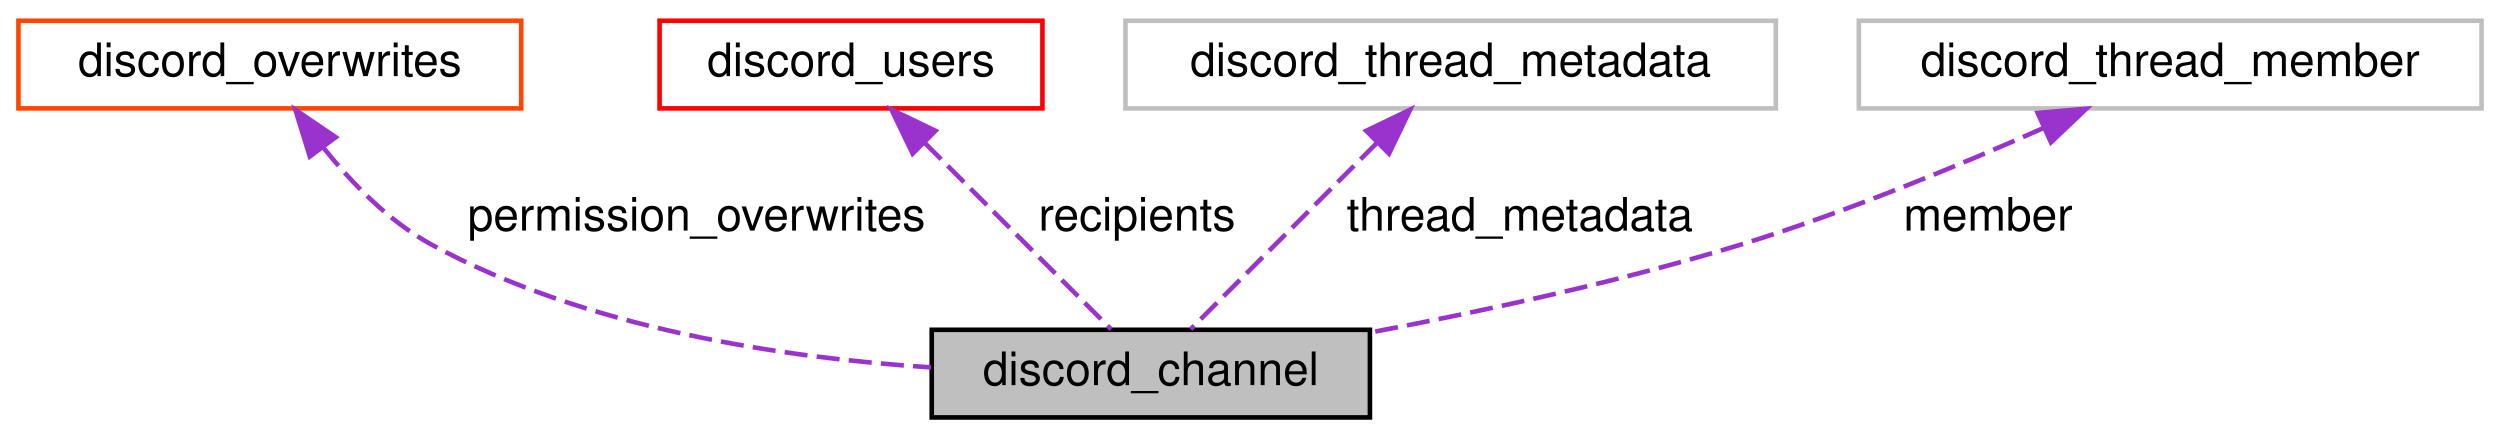
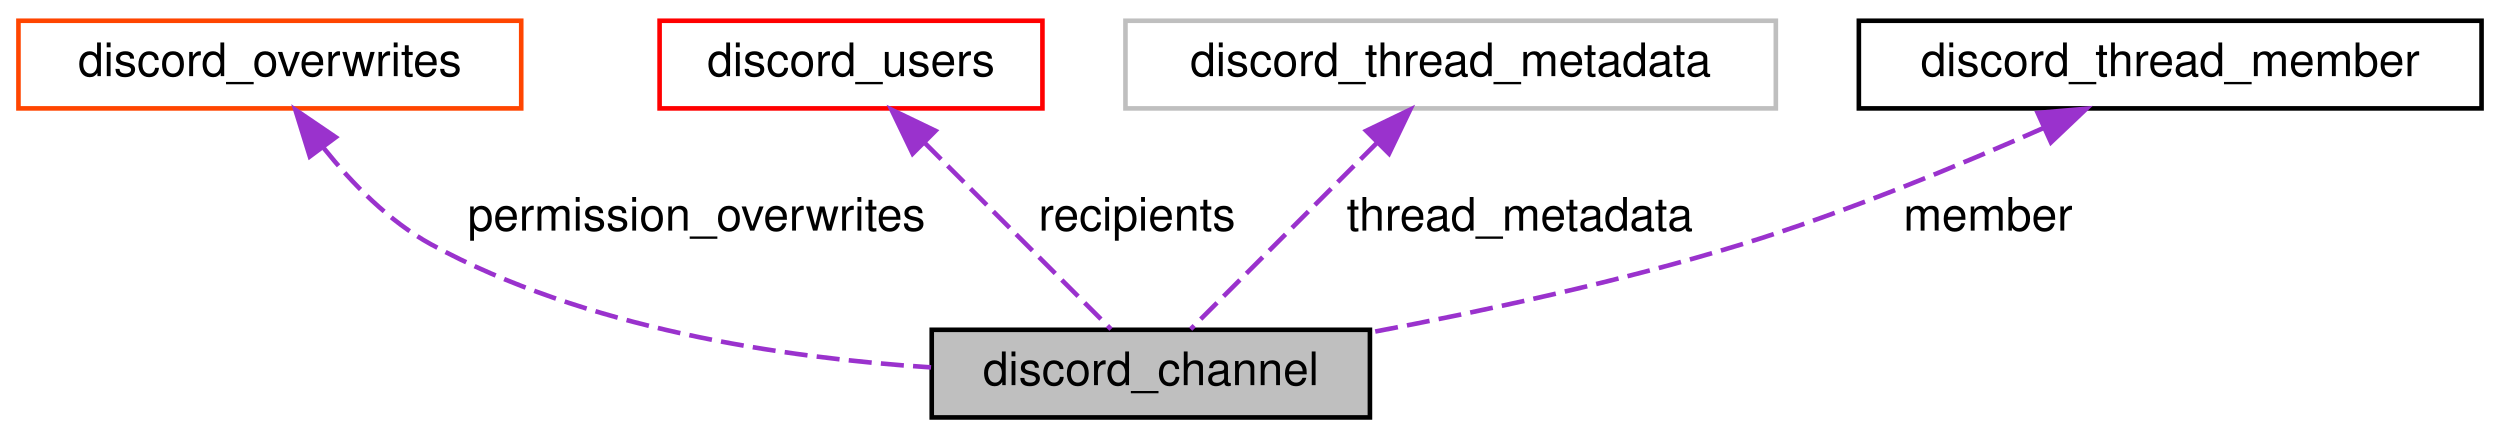
<svg xmlns="http://www.w3.org/2000/svg" xmlns:xlink="http://www.w3.org/1999/xlink" width="542pt" height="95pt" viewBox="0.00 0.00 542.00 95.00">
  <g id="graph0" class="graph" transform="scale(1 1) rotate(0) translate(4 91)">
    <g id="node1" class="node">
      <g id="a_node1">
        <a xlink:title=" ">
          <polygon fill="#bfbfbf" stroke="black" points="198,-0.5 198,-19.5 293,-19.5 293,-0.5 198,-0.5" />
          <text text-anchor="middle" x="245.5" y="-7.5" font-family="Helvetica,sans-Serif" font-size="10.00">discord_channel</text>
        </a>
      </g>
    </g>
    <g id="node2" class="node">
      <g id="a_node2">
        <a xlink:href="structdiscord__overwrites.html" target="_top" xlink:title=" ">
          <polygon fill="none" stroke="orangered" points="0,-67.5 0,-86.5 109,-86.5 109,-67.5 0,-67.5" />
          <text text-anchor="middle" x="54.5" y="-74.5" font-family="Helvetica,sans-Serif" font-size="10.00">discord_overwrites</text>
        </a>
      </g>
    </g>
    <g id="edge1" class="edge">
      <path fill="none" stroke="#9a32cd" stroke-dasharray="5,2" d="M66.19,-58.89C72.26,-51.31 80.33,-43 89.5,-38 122.81,-19.85 165.54,-13.42 197.85,-11.35" />
      <polygon fill="#9a32cd" stroke="#9a32cd" points="63.17,-57.08 60.03,-67.2 68.79,-61.25 63.17,-57.08" />
      <text text-anchor="middle" x="147" y="-41" font-family="Helvetica,sans-Serif" font-size="10.00"> permission_overwrites</text>
    </g>
    <g id="node3" class="node">
      <g id="a_node3">
        <a xlink:href="structdiscord__users.html" target="_top" xlink:title=" ">
          <polygon fill="none" stroke="red" points="139,-67.5 139,-86.5 222,-86.5 222,-67.5 139,-67.5" />
          <text text-anchor="middle" x="180.5" y="-74.5" font-family="Helvetica,sans-Serif" font-size="10.00">discord_users</text>
        </a>
      </g>
    </g>
    <g id="edge2" class="edge">
      <path fill="none" stroke="#9a32cd" stroke-dasharray="5,2" d="M196.5,-60C209.25,-47.25 226.61,-29.89 236.87,-19.63" />
      <polygon fill="#9a32cd" stroke="#9a32cd" points="193.86,-57.69 189.27,-67.23 198.81,-62.64 193.86,-57.69" />
      <text text-anchor="middle" x="242.5" y="-41" font-family="Helvetica,sans-Serif" font-size="10.00"> recipients</text>
    </g>
    <g id="node4" class="node">
      <g id="a_node4">
        <a xlink:href="structdiscord__thread__metadata.html" target="_top" xlink:title=" ">
          <polygon fill="none" stroke="#bfbfbf" points="240,-67.5 240,-86.5 381,-86.5 381,-67.5 240,-67.5" />
          <text text-anchor="middle" x="310.5" y="-74.5" font-family="Helvetica,sans-Serif" font-size="10.00">discord_thread_metadata</text>
        </a>
      </g>
    </g>
    <g id="edge3" class="edge">
      <path fill="none" stroke="#9a32cd" stroke-dasharray="5,2" d="M294.5,-60C281.75,-47.25 264.39,-29.89 254.13,-19.63" />
      <polygon fill="#9a32cd" stroke="#9a32cd" points="292.19,-62.64 301.73,-67.23 297.14,-57.69 292.19,-62.64" />
      <text text-anchor="middle" x="325.5" y="-41" font-family="Helvetica,sans-Serif" font-size="10.00"> thread_metadata</text>
    </g>
    <g id="node5" class="node">
      <g id="a_node5">
        <a xlink:href="structdiscord__thread__member.html" target="_top" xlink:title=" ">
-           <polygon fill="none" stroke="#bfbfbf" points="399,-67.5 399,-86.5 534,-86.5 534,-67.5 399,-67.5" />
+           <polygon fill="none" stroke="black" points="399,-67.5 399,-86.5 534,-86.5 534,-67.5 399,-67.5" />
          <text text-anchor="middle" x="466.5" y="-74.5" font-family="Helvetica,sans-Serif" font-size="10.00">discord_thread_member</text>
        </a>
      </g>
    </g>
    <g id="edge4" class="edge">
      <path fill="none" stroke="#9a32cd" stroke-dasharray="5,2" d="M439.15,-63.3C420.87,-55.19 396.11,-44.94 373.5,-38 347.34,-29.97 317.45,-23.51 293.13,-18.93" />
      <polygon fill="#9a32cd" stroke="#9a32cd" points="437.77,-66.52 448.33,-67.43 440.65,-60.14 437.77,-66.52" />
      <text text-anchor="middle" x="427" y="-41" font-family="Helvetica,sans-Serif" font-size="10.00"> member</text>
    </g>
  </g>
</svg>
